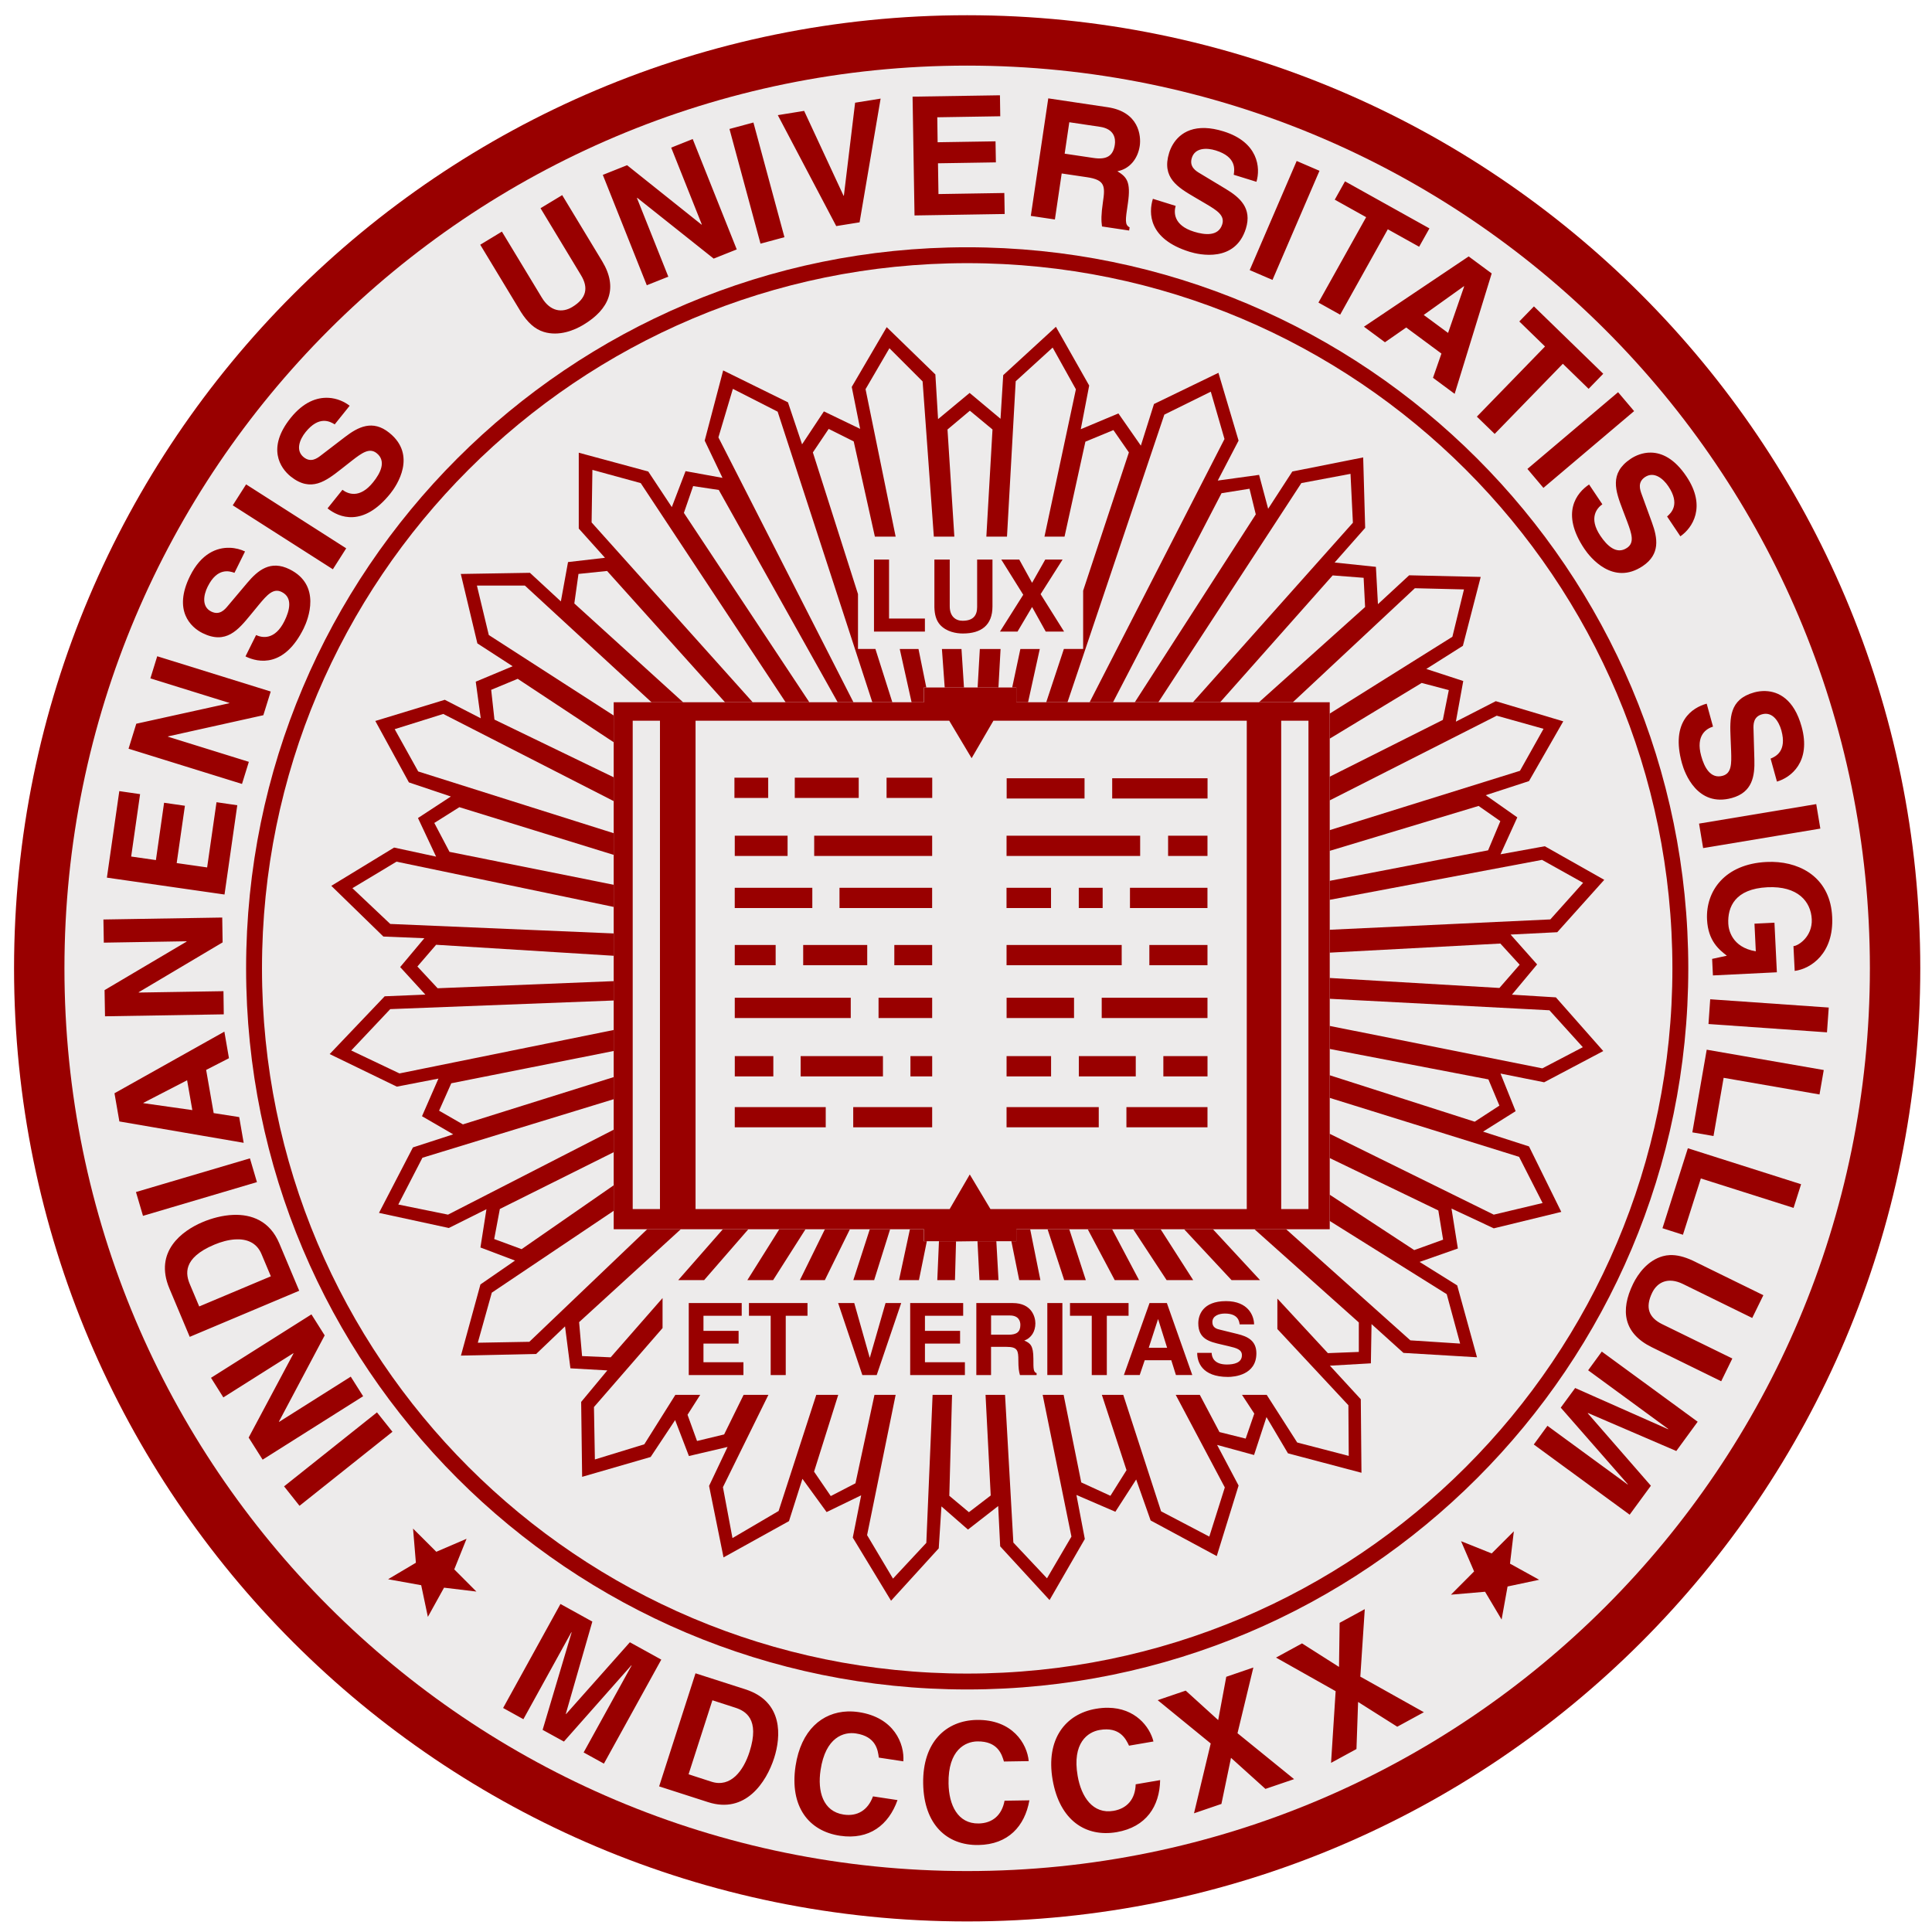
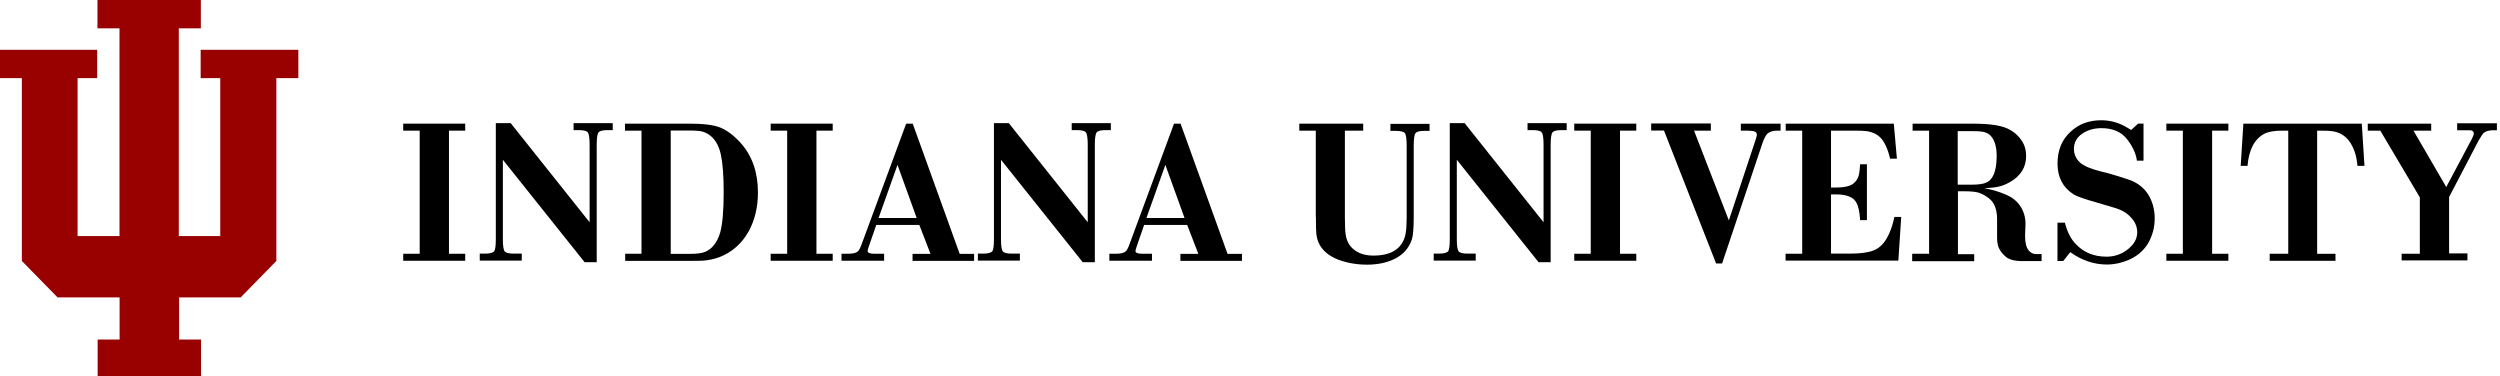
- <svg xmlns="http://www.w3.org/2000/svg" version="1.1" viewBox="0 0 150 150" height="150" width="150">
-   <g transform="matrix(.49333 0 0 .49333 1.0909 1.1818)">
-     <path fill="#900" d="m150 300c-82.839 0-150-67.154-150-150-0-82.839 67.16-150 150-150 82.846 0 150 67.161 150 150 0 82.846-67.154 150-150 150" />
-     <path fill="#edebeb" d="m292.07 150c0-78.464-63.606-142.07-142.07-142.07s-142.07 63.606-142.07 142.07 63.606 142.07 142.07 142.07 142.07-63.606 142.07-142.07" />
-     <path d="m150 262.24c-61.985 0-112.23-50.257-112.23-112.24 0-61.985 50.243-112.23 112.23-112.23 61.985 0 112.24 50.243 112.24 112.23 0 61.978-50.25 112.24-112.24 112.24" stroke="#900" stroke-width="2.5" fill="none" />
-     <path fill="#900" d="m250.11 163.02-7.457-8.452-6.921-0.424 3.965-4.758-4.174-4.702 7.346-0.369 7.394-8.243-9.356-5.287-6.97 1.266 2.643-5.808-4.967-3.492 6.81-2.219 5.391-9.405-10.622-3.172-6.281 3.221 1.162-6.393-5.815-1.899 5.76-3.645 2.803-10.838-11.262-0.257-4.911 4.542-0.32-5.871-6.497-0.682 4.807-5.447-0.313-11.095-11.151 2.219-3.805 5.864-1.426-5.335-6.504 0.897 3.276-6.288-3.172-10.671-10.142 4.911-2.066 6.553-3.534-5.071-5.92 2.483 1.322-6.873-5.238-9.245-8.292 7.61-0.424 6.866-4.862-4.069-4.967 4.125-0.424-7.033-7.659-7.443-5.502 9.405 1.322 6.601-5.704-2.748-3.436 5.182-2.219-6.608-10.198-5.022-2.908 11.046 2.803 5.864-5.815-1.057-2.163 5.655-3.708-5.6-10.935-2.956v11.937l4.125 4.598-5.815 0.675-1.127 6.191-4.869-4.501-10.879 0.181 2.608 10.928 5.551 3.596-5.808 2.428 0.786 5.76-5.655-2.908-10.935 3.332 5.287 9.669 6.601 2.219-5.175 3.388 2.852 6.073-6.608-1.426-9.884 6.024 8.194 7.979 6.448 0.264-3.805 4.542 3.965 4.334-6.4 0.264-8.66 9.092 10.566 5.127 6.553-1.266-2.588 5.92 4.911 2.852-6.337 2.059-5.342 10.302 10.991 2.379 5.92-2.956-0.946 6.024 5.44 2.059-5.44 3.756-3.068 11.199 11.839-0.257 4.542-4.341 0.849 6.601 5.808 0.327-4.118 4.96 0.153 11.79 10.782-3.123 3.854-5.808 2.17 5.655 6.08-1.426-2.908 6.128 2.275 11.255 10.302-5.711 2.115-6.657 3.805 5.231 5.44-2.636-1.322 6.657 6.024 9.933 7.506-8.243 0.424-6.601 4.174 3.645 4.758-3.701 0.313 6.344 7.77 8.452 5.551-9.613-1.322-6.928 6.128 2.643 3.276-5.078 2.275 6.448 10.406 5.607 3.436-11.102-3.381-6.393 5.815 1.586 1.955-5.968 3.381 5.704 11.568 3.061-0.104-11.568-4.862-5.287 6.448-0.369 0.104-6.177 5.022 4.535 11.575 0.689-3.116-11.311-5.92-3.694 6.024-2.115-1.002-6.288 6.657 3.116 10.622-2.588-5.078-10.302-7.234-2.33 5.127-3.221-2.379-5.92 6.866 1.377 9.307-4.918z" />
-     <path fill="#edebeb" d="m207.06 159.07v3.617l24.972 4.793 1.732 4.125-3.888 2.532-22.816-7.311v3.562l29.8 9.279 3.701 7.269-7.686 1.829-25.814-12.723v3.819l17.091 8.243 0.751 4.598-4.542 1.642-13.3-8.716v4.132l18.413 11.519 2.108 7.777-7.832-0.508-19.553-17.487h-4.981l16.423 14.67v4.64l-4.869 0.188-7.951-8.584v4.793l11.178 11.992 0.056 7.972-8.111-2.108-4.8-7.499h-3.888l1.934 2.949-1.356 3.937-4.125-1.03-3.095-5.857h-3.791l7.728 14.573-2.442 7.735-7.589-3.979-5.954-18.329h-3.367l3.881 11.853-2.532 4.035-4.591-2.108-2.776-13.78h-3.297l4.528 22.308-3.847 6.566-5.294-5.627-1.308-23.247h-3.068l0.814 15.839-3.429 2.629-3.088-2.581 0.431-15.888h-3.061l-0.988 23.296-5.245 5.627-4.076-6.845 4.494-22.078h-3.332l-2.991 13.919-3.888 2.01-2.629-3.84 3.805-12.09h-3.457l-5.926 18.28-7.262 4.264-1.502-8.013 7.158-14.531h-3.902l-3.068 6.233-4.264 1.03-1.496-4.125 1.996-3.137h-3.909l-4.89 7.784-7.777 2.386-0.146-8.25 10.796-12.43v-4.723l-8.166 9.328-4.501-0.195-0.466-5.342 16.006-14.622h-5.287l-18.552 17.717-8.111 0.146 2.205-7.881 19.185-12.883v-4.014l-14.496 10.051-4.313-1.593 0.89-4.73 17.919-8.938v-3.541l-26.078 13.37-7.825-1.593 3.798-7.359 30.106-9.217v-3.478l-23.734 7.443-3.749-2.156 1.92-4.313 25.563-5.085v-3.304l-33.716 6.838-7.596-3.61 6.142-6.511 35.17-1.356v-3.047l-27.713 1.12-3.186-3.422 2.949-3.422 27.949 1.732v-3.513l-35.17-1.496-5.954-5.627 6.942-4.174 34.182 7.123v-3.485l-25.842-5.182-2.393-4.549 3.944-2.483 24.29 7.506v-3.409l-30.767-9.718-3.701-6.657 7.645-2.393 26.822 13.717v-3.749l-18.767-9.078-0.515-4.688 4.174-1.732 15.109 9.982v-4.208l-19.658-12.667-1.871-7.784h7.547l19.929 18.364h4.974l-17.119-15.547 0.654-4.647 4.501-0.466 18.559 20.659h4.361l-25.355-28.297 0.125-8.271 7.603 2.08 22.802 34.488h3.735l-19.741-29.8 1.454-4.215 4.035 0.605 18.712 33.41h2.483l-21.251-41.681 2.275-7.638 7.046 3.589 14.9 45.729h3.151l-2.664-8.382h-2.741v-8.639l-7.102-22.294 2.49-3.701 3.937 1.969 3.332 14.983h3.269l-4.737-23.205 3.756-6.441 5.224 5.224 1.767 24.423h3.228l-1.078-16.861 3.52-2.956 3.562 2.956-0.967 16.861h3.248l1.37-24.45 5.815-5.301 3.659 6.566-4.946 23.184h3.158l3.283-14.942 4.41-1.823 2.435 3.513-7.199 21.758v9.175h-3.033l-2.776 8.382h3.346l15.241-45.263 7.311-3.61 2.156 7.45-21.223 41.423h3.68l17.077-32.895 4.403-0.703 0.988 4.035-19.039 29.563h3.708l22.503-34.488 7.735-1.454 0.376 7.693-25.174 28.248h4.285l17.703-19.957 4.876 0.376 0.23 4.598-16.701 14.983h5.335l19.199-17.94 7.728 0.188-1.823 7.45-19.303 12.09v3.944l14.469-8.765 4.271 1.127-0.939 4.688-17.8 8.938v3.728l26.28-13.328 7.366 2.066-3.708 6.608-29.939 9.335v3.262l23.428-7.067 3.422 2.393-1.927 4.591-24.923 4.8v2.991l33.41-6.288 6.469 3.61-5.161 5.76-34.718 1.628v3.603l26.85-1.433 3.04 3.332-3.186 3.659-26.704-1.572v3.276l34.578 1.809 5.252 5.808-6.372 3.332-33.459-6.678z" />
-     <path fill="#900" d="m207.06 191.06h-49.304v1.885h-14.559v-1.885h-48.824v-82.937h48.824v-2.323h14.559v2.323h49.304v82.937z" />
-     <path fill="#edebeb" d="m97.363 111.03v76.857h4.291v-76.857h-4.291zm9.891 0v76.857h39.99l3.166-5.447 3.256 5.447h40.338v-76.857h-39.873l-3.43 5.898-3.525-5.898h-39.922zm92.168 0v76.857h4.291v-76.857h-4.291z" />
-     <path fill="#900" d="m155.16 12.6-13.752 0.215 0.307 18.697 14.189-0.229-0.057-3.305-10.363 0.168-0.076-4.842 9.111-0.146-0.055-3.311-9.113 0.145-0.055-3.93 9.912-0.16-0.049-3.303zm7.604 0.486-2.748 18.496 3.791 0.564 1.07-7.242 3.994 0.592c2.859 0.424 2.866 1.426 2.49 3.951-0.278 1.906-0.273 2.886-0.141 3.797l4.271 0.641 0.076-0.494c-0.779-0.431-0.675-1.099-0.271-3.805 0.508-3.45-0.228-4.138-1.654-5.035 1.92-0.348 3.213-1.949 3.519-3.981 0.236-1.6-0.126-5.361-5.051-6.092l-9.348-1.393zm-26.385 0.037-4.014 0.646-1.768 14.629-0.049 0.014-6.205-13.355-4.144 0.668 9.195 17.459 3.674-0.59 3.311-19.471zm29.695 3.719 4.82 0.717c2.268 0.334 2.49 1.843 2.344 2.824-0.271 1.829-1.357 2.379-3.367 2.08l-4.527-0.674 0.73-4.947zm-49.713 0.043-3.769 1.016 4.883 18.051 3.769-1.016-4.883-18.051zm71.109 0.869c-3.659-0.124-5.177 2.274-5.68 3.891-1.224 3.93 1.362 5.44 4.033 7.012l1.775 1.043c1.753 1.036 2.976 1.822 2.545 3.213-0.591 1.892-2.684 1.704-4.451 1.154-3.255-1.016-3.166-3.059-2.881-4.061l-3.582-1.113c-0.689 2.212-0.73 6.316 5.781 8.34 1.565 0.487 7.177 1.718 8.854-3.652 0.995-3.207-0.932-4.897-3.186-6.254l-4.014-2.42c-0.696-0.403-1.738-1.064-1.307-2.455 0.501-1.614 2.35-1.615 3.769-1.17 3.262 1.009 2.963 2.998 2.824 3.826l3.576 1.107c0.661-2.191 0.304-6.227-5.17-7.932-1.086-0.338-2.044-0.501-2.889-0.529zm-80.662 1.734-3.387 1.35 4.82 12.096-0.049 0.021-11.713-9.35-3.82 1.523 6.922 17.369 3.387-1.35-4.938-12.381 0.049-0.027 12.025 9.565 3.633-1.447-6.93-17.369zm95.051 3.451-7.394 17.174 3.588 1.545 7.394-17.174-3.588-1.545zm7.606 3.203-1.613 2.887 4.939 2.754-7.506 13.439 3.416 1.906 7.498-13.439 4.932 2.748 1.621-2.887-13.287-7.408zm-123.2 2.172-3.408 2.059 6.371 10.545c1.176 1.934 0.912 3.618-1.377 5.002-1.565 0.946-3.45 0.75-4.793-1.482l-6.281-10.385-3.408 2.066 6.414 10.607c1.009 1.579 2.129 2.665 3.59 3.117 2.386 0.723 4.784-0.244 6.252-1.135 4.035-2.435 5.481-5.773 2.936-9.988l-6.295-10.406zm142.66 9.646-16.479 11.061 3.305 2.449 3.346-2.324 5.543 4.104-1.328 3.812 3.408 2.525 5.83-18.949-3.625-2.678zm-0.75 4.689 0.041 0.033-2.531 7.318-3.834-2.83 6.324-4.521zm11.023 3.176-2.303 2.371 4.047 3.938-10.725 11.039 2.803 2.721 10.727-11.039 4.055 3.943 2.303-2.373-10.906-10.6zm13.242 13.504-14.268 12.074 2.518 2.984 14.273-12.082-2.523-2.977zm-202.99 0.885c-1.783-0.088-3.893 0.646-5.912 3.158-3.798 4.73-1.634 7.903-0.014 9.211 3.214 2.574 5.564 0.723 8.006-1.19l1.621-1.273c1.607-1.252 2.788-2.101 3.922-1.19 1.544 1.238 0.605 3.123-0.557 4.562-2.135 2.664-3.999 1.83-4.834 1.197l-2.344 2.922c1.809 1.454 5.606 2.997 9.877-2.324 1.03-1.273 4.229-6.051-0.16-9.57-2.615-2.108-4.896-0.934-6.982 0.666l-3.723 2.853c-0.633 0.494-1.627 1.238-2.768 0.32-1.315-1.064-0.634-2.783 0.291-3.938 2.143-2.664 3.875-1.67 4.592-1.225l2.352-2.93c-0.79-0.619-1.979-1.185-3.366-1.253zm208.17 8.619c-1.315-0.022-2.445 0.476-3.203 0.984-3.415 2.288-2.359 5.085-1.26 7.992l0.73 1.92c0.71 1.906 1.169 3.297-0.049 4.104-1.642 1.106-3.15-0.361-4.18-1.898-1.899-2.831-0.542-4.369 0.307-4.967l-2.088-3.115c-1.927 1.287-4.542 4.452-0.744 10.121 0.911 1.363 4.508 5.849 9.189 2.719 2.782-1.871 2.345-4.396 1.447-6.865l-1.607-4.41c-0.278-0.751-0.689-1.921 0.521-2.734 1.412-0.939 2.853 0.23 3.674 1.461 1.899 2.831 0.43 4.195-0.203 4.744l2.088 3.117c1.892-1.294 4.145-4.66 0.959-9.418-1.898-2.837-3.892-3.726-5.582-3.754zm-221.1 5.002-2.101 3.297 15.756 10.064 2.099-3.297-15.754-10.064zm-2.578 9.98c-2.036-0.063-4.494 0.904-6.244 4.434-2.692 5.433 0.105 8.069 1.969 8.994 3.694 1.823 5.592-0.486 7.561-2.879l1.309-1.594c1.301-1.565 2.274-2.649 3.582-2.002 1.774 0.876 1.258 2.914 0.438 4.576-1.516 3.054-3.519 2.643-4.465 2.205l-1.67 3.359c2.08 1.03 6.128 1.726 9.154-4.389 0.723-1.475 2.823-6.823-2.213-9.32-3.012-1.489-4.987 0.146-6.678 2.156l-3.025 3.588c-0.508 0.619-1.321 1.551-2.629 0.904-1.516-0.751-1.225-2.58-0.564-3.908 1.516-3.061 3.43-2.464 4.223-2.186l1.662-3.359c-0.646-0.311-1.483-0.552-2.408-0.58zm110.9 1.852v7.512c0.035 1.141 0.273 2.052 0.885 2.748 1.016 1.12 2.559 1.377 3.596 1.377 2.866 0 4.66-1.28 4.66-4.264v-7.373h-2.414v7.471c0 1.37-0.666 2.162-2.287 2.162-1.106 0-2.025-0.694-2.025-2.273v-7.359h-2.414zm-9.506 0.002v11.332h8.014v-2.053h-5.643v-9.279h-2.371zm20.033 0 3.457 5.537-3.66 5.795h2.762l2.289-3.869 2.148 3.869h2.887l-3.693-5.887 3.457-5.445h-2.727l-2.072 3.658-2.018-3.658h-2.83zm-15.979 14.076 1.863 8.381h1.928v-2.33h0.389l-1.23-6.051h-2.949zm6.637 0 0.438 6.051h3.033l-0.391-6.051h-3.08zm5.967 0-0.348 6.051h3.277l0.334-6.051h-3.264zm6.379 0-1.287 6.051h0.648v2.33h1.85l1.844-8.381h-3.055zm-135.84 1.139-1.078 3.484 12.432 3.861-0.014 0.049-14.637 3.227-1.217 3.93 17.855 5.545 1.078-3.478-12.729-3.957 0.014-0.049 14.996-3.332 1.162-3.728-17.863-5.551zm253.12 5.477c-0.667-0.024-1.282 0.074-1.783 0.211-3.972 1.099-3.848 4.09-3.723 7.186l0.084 2.059c0.07 2.038 0.069 3.491-1.336 3.881-1.906 0.529-2.886-1.335-3.373-3.123-0.911-3.29 0.863-4.311 1.857-4.617l-0.994-3.611c-2.24 0.612-5.712 2.79-3.897 9.363 0.431 1.586 2.436 6.976 7.861 5.481 3.235-0.897 3.618-3.436 3.541-6.059l-0.133-4.695c-0.035-0.8-0.056-2.037 1.35-2.42 1.635-0.452 2.63 1.106 3.033 2.539 0.904 3.29-0.918 4.117-1.697 4.438l1 3.617c2.198-0.633 5.406-3.116 3.883-8.639-1.21-4.382-3.673-5.538-5.674-5.609zm-162.28 13.64v3.186h5.314v-3.186h-5.314zm9.496 0v3.186h10.064v-3.186h-10.064zm14.447 0v3.186h7.186v-3.186h-7.186zm18.9 0.084v3.186h12.256v-3.186h-12.256zm16.609 0v3.186h15.006v-3.186h-15.006zm-156.26 2.02-1.953 13.62l18.51 2.658 2.01-14.051-3.269-0.475-1.475 10.262-4.793-0.684 1.295-9.021-3.277-0.473-1.287 9.021-3.894-0.557 1.404-9.82-3.269-0.475zm267.06 2.049-18.441 3.068 0.641 3.853 18.447-3.068-0.646-3.853zm-170.2 4.973v3.186h8.312v-3.186h-8.312zm12.5 0v3.186h18.566v-3.186h-18.566zm30.273 0v3.186h21.027v-3.186h-21.027zm25.424 0v3.186h6.199v-3.186h-6.199zm95.129 4.119c-0.316-0.007-0.634-0.002-0.953 0.014-6.553 0.32-9.58 4.564-9.357 9.065 0.167 3.401 1.928 4.75 3.117 5.689l-2.316 0.5 0.125 2.602 10.064-0.494-0.381-7.805-3.144 0.154 0.209 4.348c-3.812-0.626-4.286-3.473-4.328-4.328-0.132-2.65 1.058-5.502 6.156-5.752 4.786-0.23 6.839 2.247 6.979 5.029 0.125 2.762-2.143 4.202-2.881 4.236l0.195 3.902c2.567-0.334 6.177-2.775 5.898-8.5-0.267-5.902-4.636-8.558-9.383-8.66zm-163.33 4.082v3.186h12.209v-3.186h-12.209zm16.486 0v3.186h14.58v-3.186h-14.58zm26.287 0v3.186h7.004v-3.186h-7.004zm11.373 0v3.186h3.756v-3.186h-3.756zm8.055 0v3.186h12.195v-3.186h-12.195zm-142.86 4.678-18.697 0.307 0.062 3.644 13.014-0.215 0.008 0.055-12.904 7.631 0.07 4.119 18.691-0.307-0.049-3.644-13.336 0.215v-0.055l13.203-7.84-0.062-3.91zm80.662 4.322v3.186h6.436v-3.186h-6.436zm10.77 0v3.186h10.078v-3.186h-10.078zm14.342 0v3.186h5.955v-3.186h-5.955zm17.662 0v3.186h18.121v-3.186h-18.121zm22.475 0v3.186h9.148v-3.186h-9.148zm-65.248 8.299v3.193h18.254v-3.193h-18.254zm22.629 0v3.193h8.438v-3.193h-8.438zm20.152 0v3.193h10.613v-3.193h-10.613zm14.969 0v3.193h16.646v-3.193h-16.646zm95.764 0.242-0.271 3.894 18.648 1.309 0.279-3.902-18.656-1.301zm-233.84 5.094-17.293 9.697 0.771 4.438 19.561 3.361-0.703-4.049-4.019-0.627-1.184-6.795 3.59-1.844-0.723-4.182zm233.29 2.842-2.262 13.008 3.332 0.576 1.594-9.16 15.088 2.621 0.668-3.846-18.42-3.199zm-152.96 1.012v3.193h6.066v-3.193h-6.066zm10.365 0v3.193h12.953v-3.193h-12.953zm17.279 0v3.193h3.422v-3.193h-3.422zm15.129 0v3.193h7.004v-3.193h-7.004zm11.373 0v3.193h8.959v-3.193h-8.959zm13.301 0v3.193h6.949v-3.193h-6.949zm-153.64 3.799 0.822 4.695-7.701-1.092-0.006-0.049 6.885-3.555zm86.189 4.221v3.186h14.316v-3.186h-14.316zm18.643 0v3.186h12.424v-3.186h-12.424zm24.131 0v3.186h14.51v-3.186h-14.51zm18.865 0v3.186h12.758v-3.186h-12.758zm88.357 6.479-3.994 12.584 3.221 1.029 2.818-8.861 14.594 4.633 1.182-3.723-17.82-5.662zm-226.3 1.588-17.934 5.301 1.105 3.748 17.934-5.307-1.105-3.742zm-2.617 8.898c-1.713 0.065-3.415 0.539-4.803 1.123-3.262 1.37-7.7 4.655-5.252 10.463l3.199 7.609 17.23-7.256-3.137-7.463c-1.5-3.556-4.383-4.585-7.238-4.477zm77.041 2.266-7.018 8h4.076l6.955-8h-4.014zm8.883 0-5.021 8h4.055l5.092-8h-4.125zm7.18 0-3.932 8h3.924l3.943-8h-3.936zm7.066 0-2.588 8h3.277l2.51-8h-3.199zm6.316 0-1.719 8h3.139l1.244-6.121h-0.473v-1.879h-2.191zm16.744 0v1.879h-0.779l1.238 6.121h3.332l-1.607-8h-2.184zm4.924 0 2.615 8h3.402l-2.602-8h-3.416zm6.322 0 4.244 8h3.826l-4.231-8h-3.84zm7.158 0 5.252 8h4.182l-5.121-8h-4.312zm8.014 0 7.457 8h4.486l-7.408-8h-4.535zm-149.37 1.592c1.786-0.11 3.389 0.472 4.158 2.303l1.475 3.506-11.275 4.744-1.453-3.451c-0.654-1.537-1.266-4.131 3.826-6.273 1.062-0.446 2.198-0.762 3.269-0.828zm110.78 0.287-0.264 6.121h2.783l0.166-6.08 2.949-0.041h-5.635zm6.061 0 0.312 6.121h2.998l-0.342-6.121h-2.969zm108.96 2.184c-0.377 0.016-0.749 0.073-1.117 0.176-2.4 0.682-3.896 2.791-4.654 4.328-2.073 4.236-1.488 7.824 2.936 9.994l10.922 5.357 1.752-3.582-11.061-5.412c-2.038-1.009-2.719-2.56-1.543-4.967 0.807-1.635 2.496-2.491 4.84-1.344l10.895 5.344 1.752-3.582-11.129-5.455c-1.278-0.584-2.459-0.906-3.592-0.857zm-69.854 7.244c-3.673 0-4.354 2.226-4.354 3.492 0 2.49 1.774 2.9 3.603 3.324l1.211 0.285c1.203 0.285 2.051 0.516 2.051 1.406 0 1.203-1.245 1.467-2.365 1.467-2.066 0-2.385-1.204-2.398-1.83h-2.275c0 1.405 0.709 3.785 4.848 3.785 0.995 0 4.467-0.301 4.467-3.709 0-2.031-1.419-2.662-2.963-3.045l-2.769-0.682c-0.473-0.104-1.195-0.3-1.195-1.184 0-1.022 1.069-1.355 1.967-1.355 2.073 0 2.262 1.195 2.324 1.703h2.275c-0.014-1.384-0.948-3.658-4.426-3.658zm-28.115 0.299v11.332h2.373v-11.332h-2.373zm16.088 0-4.035 11.33h2.49l0.787-2.33h4.18l0.73 2.33h2.574l-4-11.33h-2.727zm-72.518 0.002v11.332h8.605v-2.012h-6.289v-2.936h5.529v-2.002h-5.529v-2.379h6.018v-2.004h-8.334zm9.471 0v2.004h3.422v9.328h2.371v-9.328h3.424v-2.004h-9.217zm14.037 0 3.811 11.332h2.262l3.853-11.332h-2.463l-2.469 8.584h-0.027l-2.428-8.584h-2.539zm11.34 0v11.332h8.611v-2.012h-6.287v-2.936h5.529v-2.002h-5.529v-2.379h6.016v-2.004h-8.34zm25.152 0v2.004h3.424v9.328h2.371v-9.328h3.422v-2.004h-9.217zm-14.742 0.002v11.332h2.316v-4.438h2.447c1.753 0 1.852 0.598 1.852 2.143 0 1.176 0.09 1.752 0.25 2.295h2.623v-0.299c-0.508-0.195-0.508-0.606-0.508-2.262 0-2.115-0.502-2.463-1.441-2.873 1.127-0.383 1.754-1.452 1.754-2.697 0-0.981-0.549-3.201-3.561-3.201h-5.732zm-104.64 1.783-15.805 9.982 1.941 3.082 11.01-6.949 0.029 0.041-7.055 13.23 2.199 3.478 15.818-9.982-1.949-3.082-11.275 7.117-0.027-0.043 7.199-13.57-2.086-3.305zm106.96 0.172h2.955c1.384 0 1.656 0.877 1.656 1.482 0 1.12-0.599 1.543-1.83 1.543h-2.781v-3.025zm26.271 0.594h0.027l1.406 4.486h-2.887l1.453-4.486zm69.844 5.09-2.148 2.941 12.604 9.232-0.027 0.041-14.621-6.482-2.268 3.088 10.553 12.055-0.035 0.035-12.611-9.23-2.15 2.941 15.088 11.047 3.34-4.557-9.928-11.4 0.035-0.043 13.893 5.977 3.365-4.606-15.088-11.039zm-192.76 9.564-14.621 11.645 2.428 3.061 14.629-11.652-2.436-3.053zm5.678 18.291 0.445 5.377-4.375 2.594 5.211 0.939 1.051 4.986 2.545-4.598 5.092 0.613-3.484-3.492 1.934-4.814-4.758 2.045-3.66-3.65zm173.24 0.426-3.486 3.484-4.82-1.926 2.053 4.758-3.644 3.658 5.369-0.459 2.602 4.375 0.939-5.203 4.973-1.057-4.59-2.539 0.605-5.092zm-150.04 11.438-9.027 16.369 3.191 1.766 7.547-13.682 0.043 0.027-4.564 15.332 3.353 1.842 10.607-11.992 0.043 0.021-7.547 13.682 3.191 1.762v-0.002l9.029-16.367-4.945-2.732-10.037 11.297-0.043-0.029 4.175-14.52-4.994-2.76zm126.58 0.814-3.957 2.156-0.098 6.936-5.822-3.701-4.09 2.232 9.383 5.287-0.723 11.283 4-2.178 0.256-7.408 6.164 3.897 4.188-2.283-10.002-5.6 0.701-10.621zm-17.533 9.184-4.264 1.461-1.272 6.816-5.113-4.639-4.41 1.502 8.348 6.816-2.631 10.99 4.314-1.475 1.508-7.254 5.42 4.889 4.508-1.537-8.904-7.227 2.496-10.344zm-87.795 0.914-5.725 17.795 7.709 2.482c5.878 1.892 9.159-3.123 10.391-6.941 1.078-3.367 1.482-8.877-4.514-10.811l-7.861-2.525zm2.658 4.244 3.568 1.154c1.586 0.508 3.958 1.74 2.268 6.984-0.939 2.929-2.943 5.649-5.969 4.682l-3.617-1.17 3.75-11.65zm62.275 1.178c-0.608-0.007-1.256 0.046-1.945 0.166-4.744 0.821-7.896 4.744-6.783 11.186 1.106 6.365 5.197 9.062 10.094 8.221 4.619-0.807 6.748-4.054 6.824-8.186l-3.848 0.66c-0.07 2.337-1.348 3.805-3.477 4.174-3.255 0.563-5.086-2.185-5.656-5.496-0.904-5.21 1.608-6.913 3.451-7.227 3.186-0.556 4.139 1.418 4.633 2.469l3.846-0.66c-0.59-2.356-2.88-5.261-7.139-5.307zm-40.979 0.58c-4.015 0.133-7.359 2.939-8.211 8.594-0.953 6.379 2.072 10.231 6.99 10.969 4.64 0.696 7.679-1.718 9.057-5.613l-3.859-0.584c-0.807 2.198-2.478 3.185-4.613 2.865-3.276-0.494-4.138-3.68-3.637-6.998 0.779-5.231 3.693-6.052 5.551-5.773 3.193 0.473 3.471 2.65 3.617 3.805l3.859 0.586c0.202-2.768-1.461-6.907-6.998-7.742-0.596-0.089-1.182-0.126-1.756-0.107zm20.314 1.334c-4.821 0.084-8.542 3.47-8.438 10.002 0.104 6.462 3.728 9.767 8.701 9.684 4.688-0.076 7.297-2.964 8.014-7.033l-3.908 0.062c-0.424 2.296-1.92 3.547-4.076 3.582-3.311 0.056-4.69-2.941-4.738-6.301-0.09-5.287 2.65-6.58 4.521-6.615 3.235-0.049 3.868 2.051 4.195 3.164l3.902-0.062c-0.25-2.755-2.581-6.573-8.174-6.482z" />
+ <svg xmlns="http://www.w3.org/2000/svg" xml:space="preserve" version="1.1" viewBox="0 0 532 80">
+   <style>.s0{-inkscape-font-specification:IU-Bold Bold;fill:#000;font-family:IU-Bold;font-size:43.83;font-weight:bold;line-height:125;text-align:start;text-anchor:start;writing-mode:lr-tb;}</style>
+   <g style="">
+     <path d="m42.7 10.6v6.03h4.17v33.6h-8.82v-44.2h4.69v-6.03h-22v6.03h4.69v44.2h-8.92v-33.6h4.17v-6.03h-20.7v6.03h4.67v38.9l7.6 7.76h13.2v8.96h-4.67v7.76h22v-7.76h-4.67v-8.96h13.1l7.6-7.76v-38.9h4.68v-6.03h-20.7z" style="" fill="#900" />
+     <g fill="#191919">
+       <path d="m85.8 54h3.51v-26.2h-3.51v-1.49h13.2v1.49h-3.46v26.2h3.46v1.49h-13.2v-1.49" class="s0" />
+       <path d="m127 55.8h-2.59l-17.4-21.8v16.9c0 1.4 0.13 2.26 0.39 2.59 0.26 0.32 0.89 0.48 1.88 0.48h1.75v1.49h-8.94v-1.49h1.14c0.96 0 1.61-0.16 1.93-0.48 0.23-0.32 0.35-1.18 0.35-2.59v-24.7h3.16l16.8 21.1v-16.5c0-1.4-0.13-2.28-0.39-2.63-0.26-0.32-0.89-0.48-1.88-0.48h-1.14v-1.49h8.33v1.49h-1.14c-0.99 0-1.62 0.16-1.88 0.48-0.26 0.35-0.39 1.23-0.39 2.63v24.9" class="s0" />
+       <path d="m133 54h3.51v-26.2h-3.51v-1.49h13.7c3.01 0 5.2 0.28 6.57 0.83 1.49 0.61 2.98 1.75 4.47 3.42 2.37 2.72 3.55 6.19 3.55 10.4 0 3.07-0.64 5.8-1.93 8.2-1.49 2.69-3.62 4.56-6.4 5.61-1.11 0.38-2.22 0.61-3.33 0.7-0.5 0.03-1.46 0.04-2.89 0.04h-13.7v-1.49m9.69-26.2v26.2h4.03c1.49 0 2.56-0.13 3.2-0.39 1.55-0.61 2.64-1.99 3.29-4.12 0.5-1.81 0.75-4.69 0.75-8.63 0-3.45-0.2-6.12-0.61-8.02-0.44-2.02-1.33-3.45-2.67-4.3-0.58-0.38-1.24-0.61-1.97-0.7-0.7-0.06-1.36-0.09-1.97-0.09h-4.03" class="s0" />
+       <path d="m164 54h3.51v-26.2h-3.51v-1.49h13.2v1.49h-3.46v26.2h3.46v1.49h-13.2v-1.49" class="s0" />
+       <path d="m198 54-2.37-6.14h-9.16l-1.53 4.43c-0.2 0.58-0.31 0.96-0.31 1.14 0 0.38 0.5 0.57 1.49 0.57h2.02v1.49h-9.07v-1.49h1.31c1.05 0 1.77-0.16 2.15-0.48 0.26-0.2 0.57-0.8 0.92-1.8l9.38-25.4h1.4l9.99 27.7h3.07v1.49h-13.1v-1.49h3.77m-11-7.63h8.11l-4.08-11.3-4.03 11.3" class="s0" />
+       <path d="m233 55.8h-2.59l-17.4-21.8v16.9c0 1.4 0.13 2.26 0.39 2.59 0.26 0.32 0.89 0.48 1.88 0.48h1.75v1.49h-8.94v-1.49h1.14c0.96 0 1.61-0.16 1.93-0.48 0.23-0.32 0.35-1.18 0.35-2.59v-24.7h3.16l16.8 21.1v-16.5c0-1.4-0.13-2.28-0.39-2.63-0.26-0.32-0.89-0.48-1.88-0.48h-1.14v-1.49h8.33v1.49h-1.14c-0.99 0-1.62 0.16-1.88 0.48-0.26 0.35-0.39 1.23-0.39 2.63v24.9" class="s0" />
+       <path d="m255 54-2.37-6.14h-9.16l-1.53 4.43c-0.2 0.58-0.31 0.96-0.31 1.14 0 0.38 0.5 0.57 1.49 0.57h2.02v1.49h-9.07v-1.49h1.31c1.05 0 1.77-0.16 2.15-0.48 0.26-0.2 0.57-0.8 0.92-1.8l9.38-25.4h1.4l9.99 27.7h3.07v1.49h-13.1v-1.49h3.77m-11-7.63h8.11l-4.08-11.3-4.03 11.3" class="s0" />
+       <path d="m280 46.2v-18.4h-3.51v-1.49h13.6v1.49h-3.9v18.4c0 1.84 0.06 3.1 0.18 3.77 0.23 1.49 0.92 2.62 2.06 3.37 0.99 0.7 2.29 1.05 3.9 1.05 2.78 0 4.73-0.8 5.87-2.41 0.5-0.73 0.8-1.5 0.92-2.32 0.15-0.79 0.22-1.94 0.22-3.46v-15.2c0-1.43-0.13-2.32-0.39-2.67-0.26-0.32-0.91-0.48-1.93-0.48h-1.14v-1.49h8.33v1.49h-1.14c-0.96 0-1.58 0.16-1.84 0.48-0.26 0.35-0.39 1.24-0.39 2.67v15.2c0 2.34-0.13 3.92-0.39 4.73-0.61 1.84-1.81 3.21-3.59 4.12-1.69 0.85-3.68 1.27-5.96 1.27-2.16 0-4.19-0.35-6.09-1.05-2.1-0.82-3.51-2.03-4.21-3.64-0.32-0.7-0.5-1.58-0.53-2.63-0.03-0.44-0.04-1.37-0.04-2.8" class="s0" />
+       <path d="m330 55.8h-2.59l-17.4-21.8v16.9c0 1.4 0.13 2.26 0.39 2.59 0.26 0.32 0.89 0.48 1.88 0.48h1.75v1.49h-8.94v-1.49h1.14c0.96 0 1.61-0.16 1.93-0.48 0.23-0.32 0.35-1.18 0.35-2.59v-24.7h3.16l16.8 21.1v-16.5c0-1.4-0.13-2.28-0.39-2.63-0.26-0.32-0.89-0.48-1.88-0.48h-1.14v-1.49h8.33v1.49h-1.14c-0.99 0-1.62 0.16-1.88 0.48-0.26 0.35-0.39 1.23-0.39 2.63v24.9" class="s0" />
+       <path d="m335 54h3.51v-26.2h-3.51v-1.49h13.2v1.49h-3.46v26.2h3.46v1.49h-13.2v-1.49" class="s0" />
+       <path d="m364 27.8h-3.51l7.41 19.1 5.74-17.3c0.15-0.5 0.22-0.79 0.22-0.88 0-0.35-0.13-0.58-0.39-0.7-0.29-0.15-0.98-0.22-2.06-0.22h-0.96v-1.49h8.46v1.49h-0.7c-0.88 0-1.56 0.2-2.06 0.61-0.35 0.29-0.72 0.98-1.1 2.06l-8.59 25.6h-1.27l-11.1-28.3h-2.72v-1.49h12.7v1.49" class="s0" />
+       <path d="m380 54h3.51v-26.2h-3.51v-1.49h23l0.66 7.45h-1.45c-0.53-2.25-1.29-3.81-2.28-4.69-0.67-0.58-1.52-0.96-2.54-1.14-0.58-0.09-1.48-0.13-2.67-0.13h-5.08v12.1h1.23c1.49 0 2.6-0.23 3.33-0.7 0.79-0.53 1.27-1.31 1.45-2.37 0.06-0.38 0.12-1.01 0.18-1.88h1.45v11.9h-1.45c-0.09-1.69-0.35-2.94-0.79-3.73-0.64-1.17-2.07-1.75-4.3-1.75h-1.1v12.6h4.03c2.25 0 3.94-0.23 5.08-0.7 2.07-0.82 3.54-3.18 4.38-7.1h1.45l-0.61 9.29h-24v-1.49" class="s0" />
+       <path d="m407 54h3.51v-26.2h-3.51v-1.49h12.6c2.75 0 4.82 0.19 6.22 0.57 1.87 0.47 3.33 1.48 4.38 3.02 0.64 0.94 0.96 2.03 0.96 3.29 0 2.4-1.15 4.25-3.46 5.57-1.08 0.64-2.25 1.02-3.51 1.14-0.85 0.09-1.5 0.15-1.97 0.18 1.43 0.18 2.99 0.63 4.69 1.36 1.72 0.73 2.92 1.9 3.59 3.51 0.35 0.82 0.53 1.69 0.53 2.63l-0.09 2.37v0.31c0 1.37 0.25 2.38 0.75 3.02 0.44 0.53 0.98 0.79 1.62 0.79h1.14v1.49h-4.12c-1.64 0-2.82-0.32-3.55-0.96-0.58-0.53-1.01-1.04-1.27-1.53-0.35-0.56-0.53-1.39-0.53-2.5v-3.86c0-1.99-0.5-3.42-1.49-4.3-0.79-0.67-1.59-1.14-2.41-1.4-0.61-0.2-1.68-0.31-3.2-0.31h-1.23v13.4h3.46v1.49h-13.2v-1.49m9.69-26.2v11.4h2.94c1.46 0 2.5-0.15 3.11-0.44 1.49-0.61 2.24-2.51 2.24-5.7 0-1.96-0.44-3.39-1.31-4.3-0.38-0.41-0.93-0.69-1.67-0.83-0.47-0.09-1.26-0.13-2.37-0.13h-2.94" class="s0" />
+       <path d="m455 26.3h1.14v7.89h-1.4c-0.23-1.55-0.92-3.05-2.06-4.51-1.23-1.61-3.07-2.41-5.52-2.41-1.43 0-2.7 0.34-3.81 1.01-1.34 0.82-2.02 1.96-2.02 3.42 0 0.96 0.31 1.8 0.92 2.5 0.58 0.73 1.72 1.36 3.42 1.88 0.03 0 0.18 0.04 0.44 0.13 0.26 0.06 0.63 0.16 1.1 0.31 0.5 0.12 1.02 0.25 1.58 0.39 2.28 0.67 3.84 1.17 4.69 1.49 1.84 0.76 3.18 1.97 4.03 3.64 0.67 1.34 1.01 2.82 1.01 4.43 0 1.9-0.47 3.67-1.4 5.3-0.94 1.55-2.29 2.72-4.08 3.51-1.52 0.67-3.08 1.01-4.69 1.01-2.75 0-5.35-0.88-7.8-2.63l-1.49 1.88h-1.23v-8.15h1.58c0.5 1.99 1.29 3.52 2.37 4.6 1.67 1.75 3.83 2.63 6.49 2.63 1.64 0 3.1-0.48 4.38-1.45 1.43-1.08 2.15-2.32 2.15-3.73 0-1.23-0.48-2.32-1.45-3.29-0.82-0.88-1.94-1.52-3.37-1.93-0.67-0.18-2.5-0.72-5.48-1.62-1.64-0.5-2.73-0.92-3.29-1.27-2.25-1.46-3.37-3.64-3.37-6.53 0-2.8 0.91-5.04 2.72-6.71 1.75-1.67 3.94-2.5 6.57-2.5 1.69 0 3.32 0.39 4.86 1.18l1.53 0.88 1.49-1.36" class="s0" />
+       <path d="m461 54h3.51v-26.2h-3.51v-1.49h13.2v1.49h-3.46v26.2h3.46v1.49h-13.2v-1.49" class="s0" />
+       <path d="m483 54h3.94v-26.2h-1.18c-1.75 0-3.05 0.22-3.9 0.66-2.1 1.11-3.3 3.39-3.59 6.84h-1.45l0.57-8.98h25.2l0.57 8.98h-1.49c-0.18-2.22-0.8-4.03-1.88-5.43-0.76-0.93-1.68-1.53-2.76-1.8-0.58-0.18-1.5-0.26-2.76-0.26h-1.18v26.2h3.9v1.49h-14v-1.49" class="s0" />
+       <path d="m511 54h3.94v-12l-8.41-14.2h-2.67v-1.49h13.5v1.49h-3.77l6.97 12 5.43-10.2c0.29-0.56 0.44-0.96 0.44-1.23 0-0.26-0.16-0.47-0.48-0.61-0.09-0.03-0.44-0.04-1.05-0.04h-2.02v-1.49h8.46v1.49h-0.79c-0.88 0-1.53 0.18-1.97 0.53-0.23 0.18-0.61 0.73-1.14 1.67l-6.27 12v12h3.9v1.49h-14v-1.49" class="s0" />
+     </g>
  </g>
</svg>
